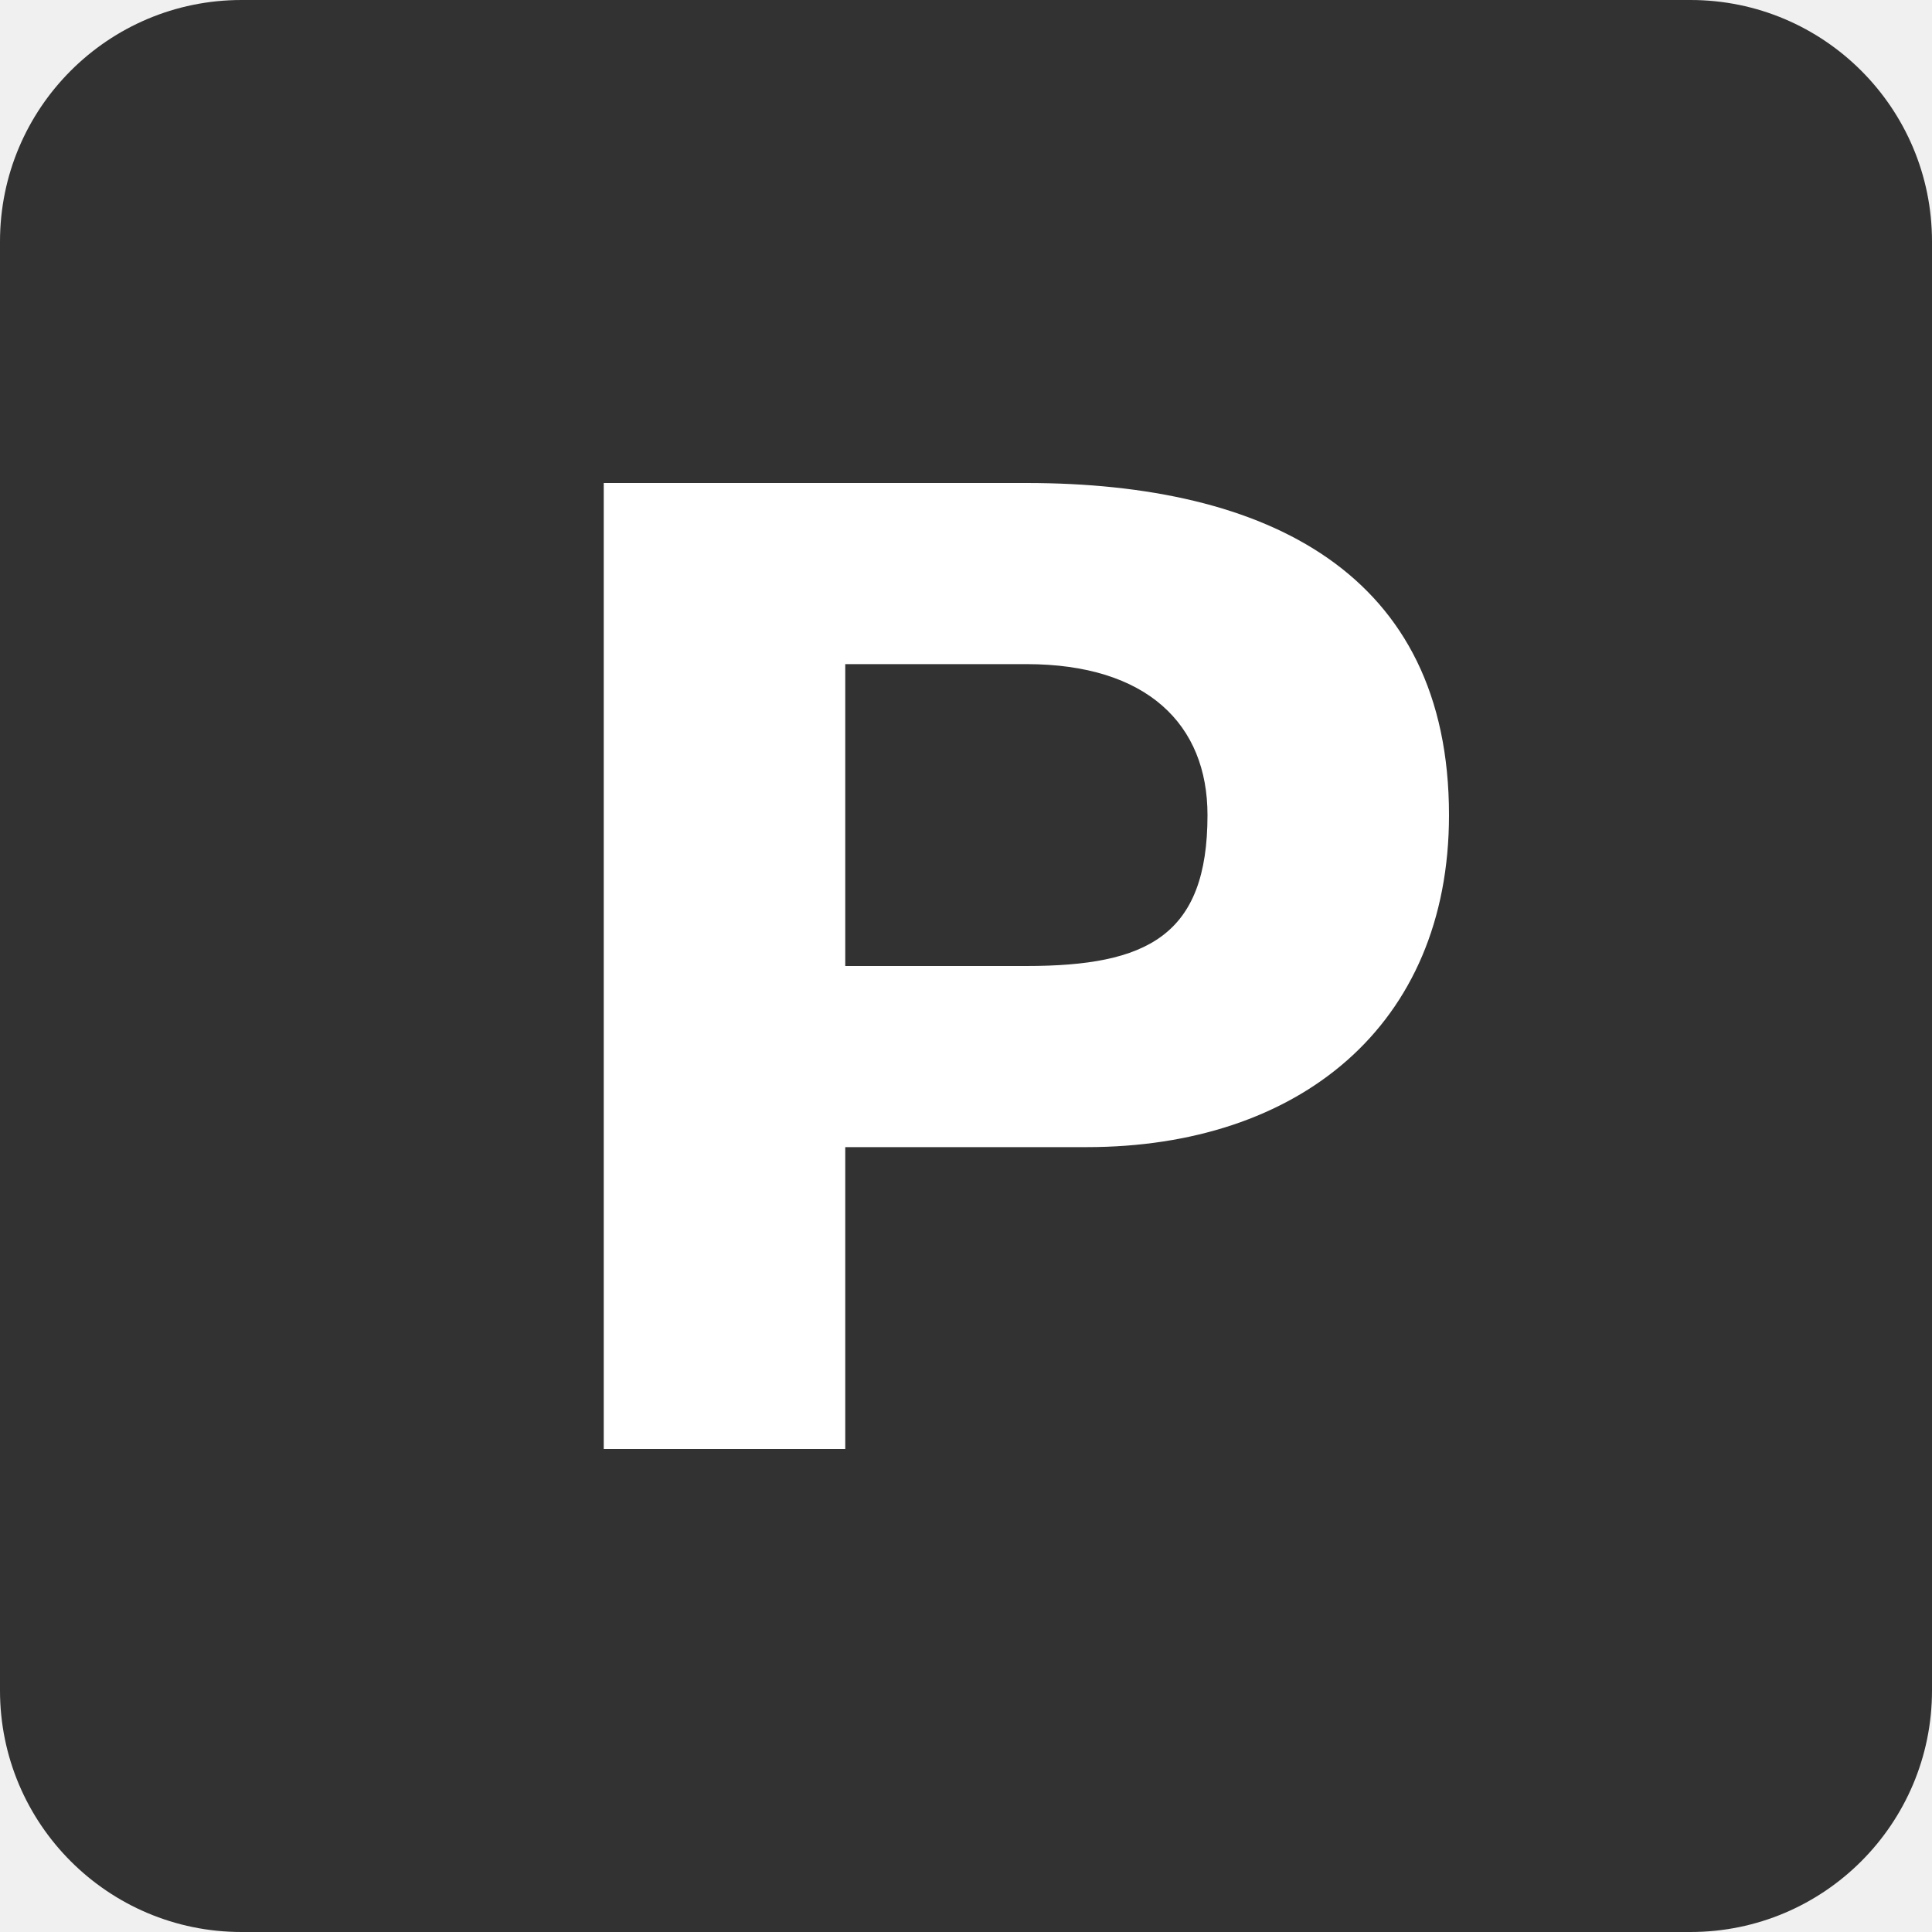
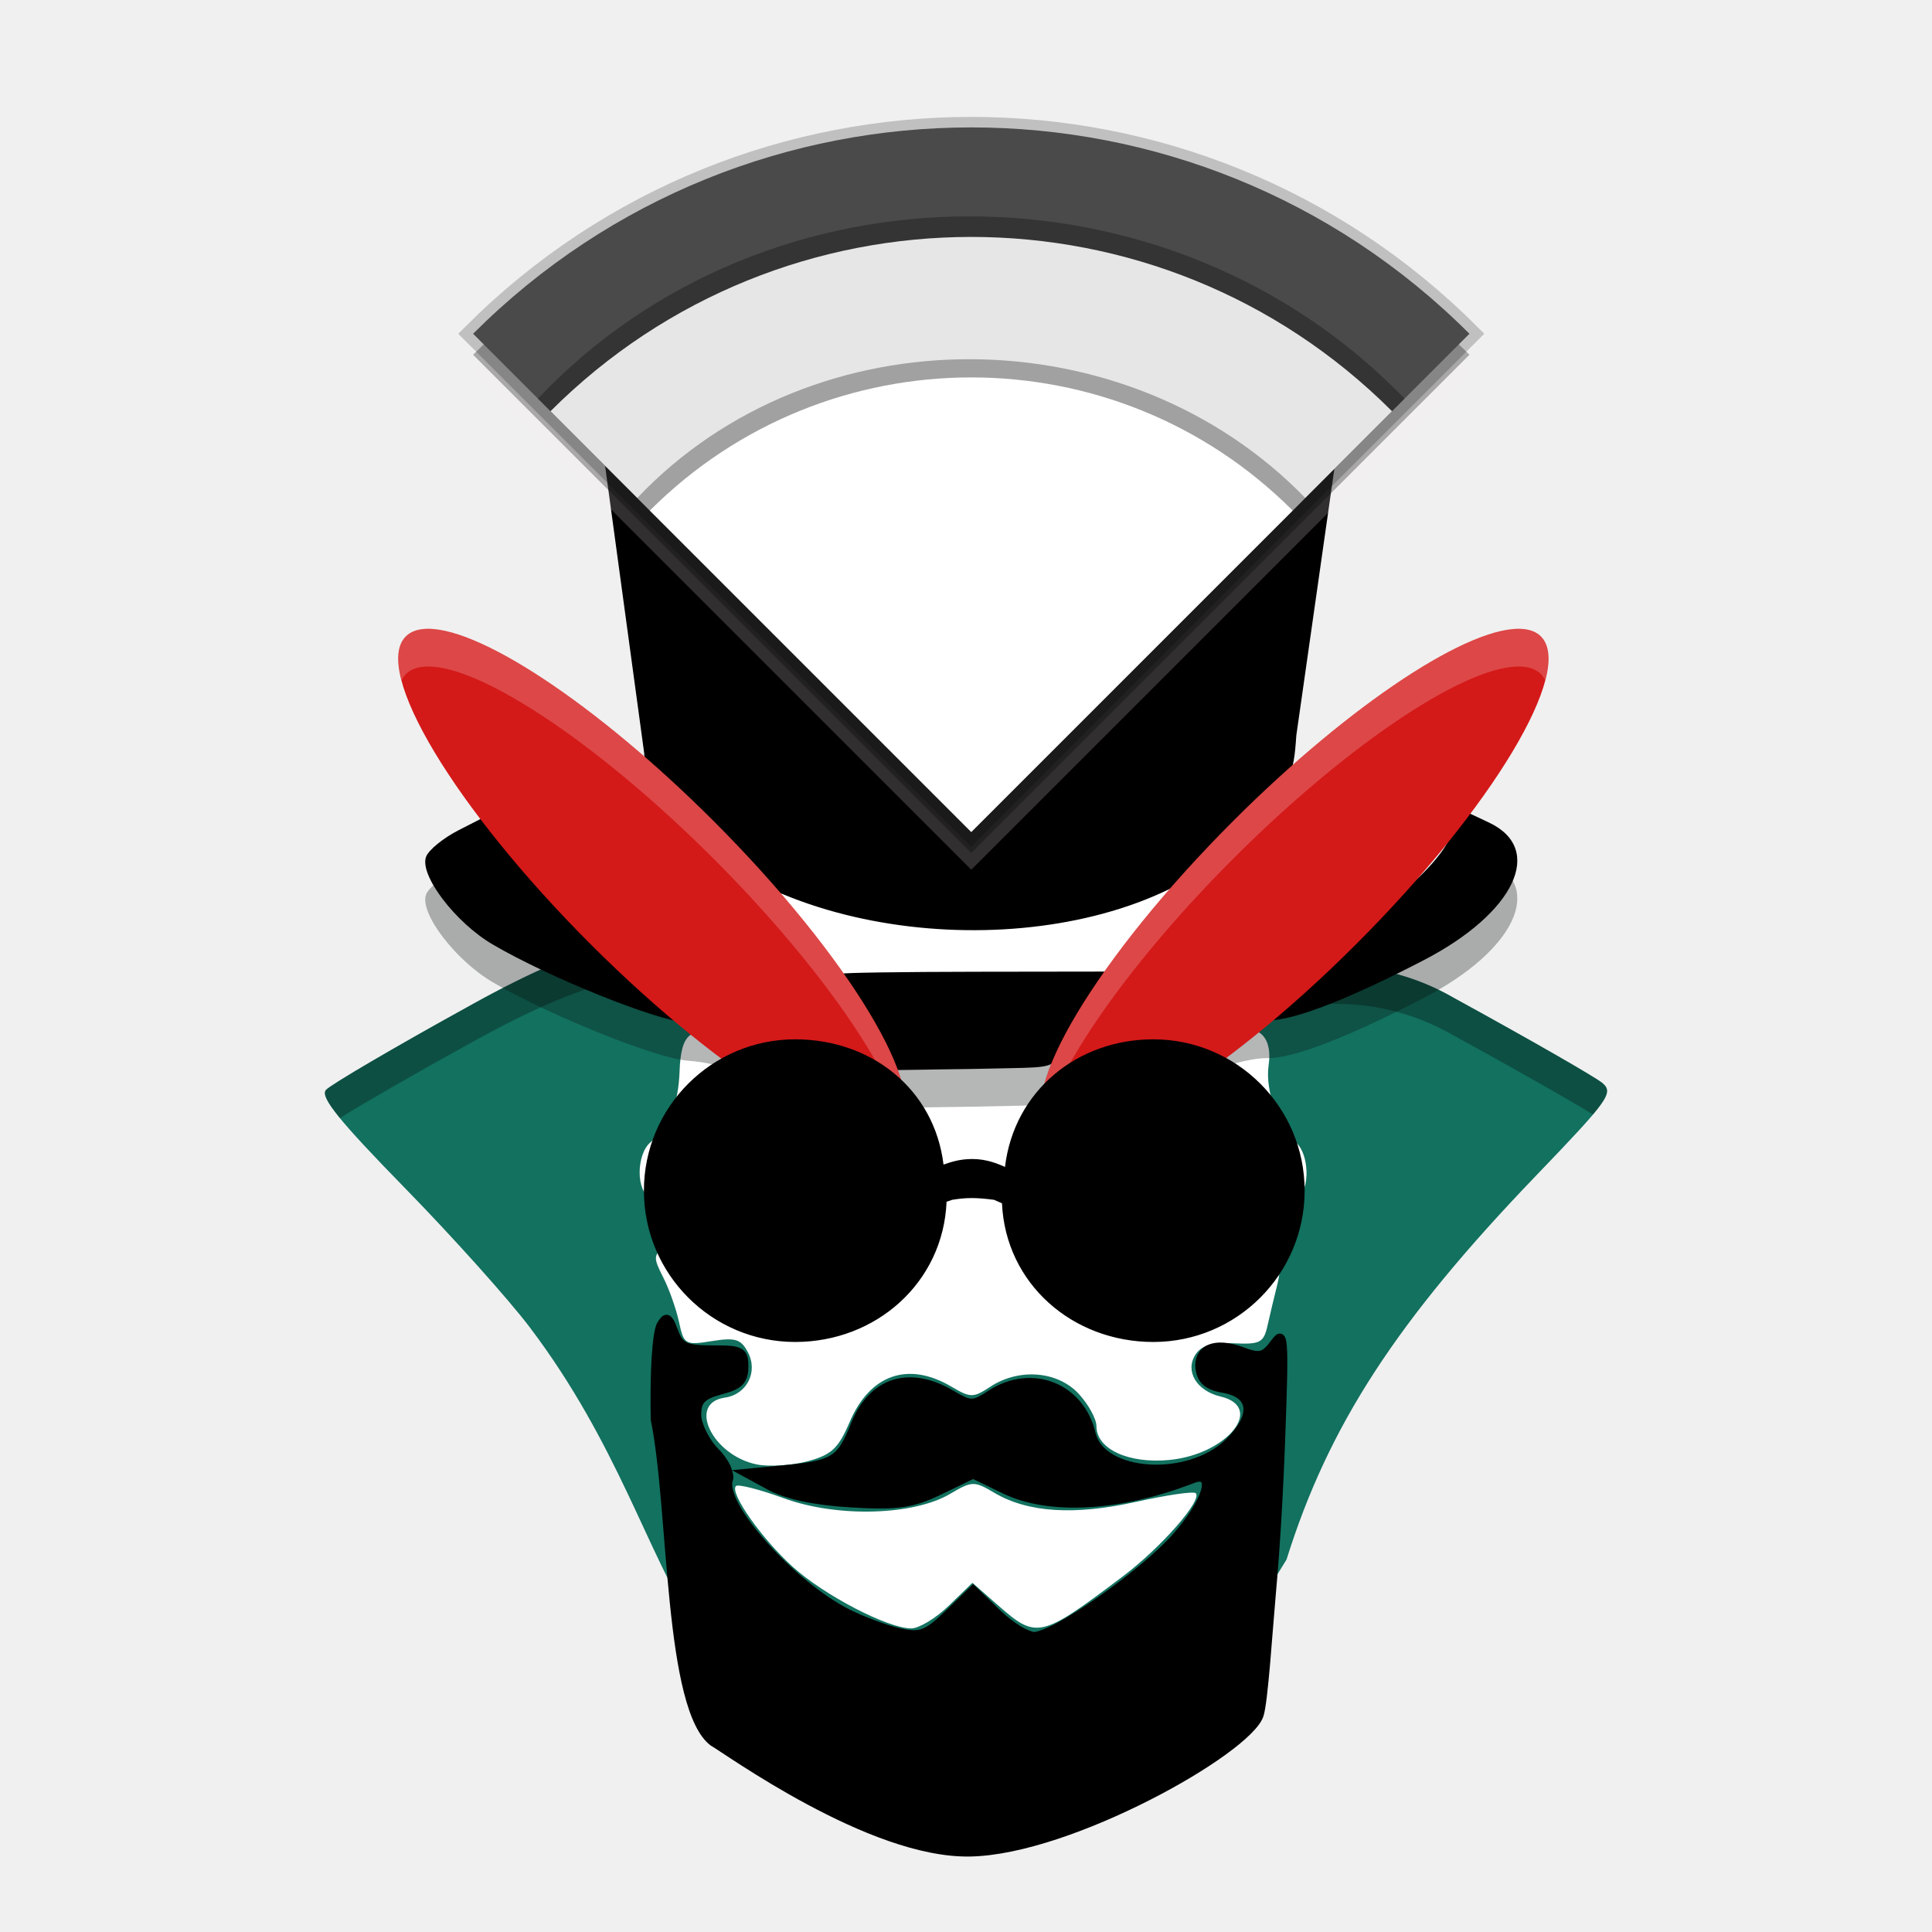
- <svg xmlns="http://www.w3.org/2000/svg" viewBox="0 0 64 64">
-   <rect width="64" height="64" rx="8" ry="8" fill="#323232" />
-   <path d="M20 16h14c8 0 14 3 14 11 0 7-5 11-12 11h-8v10h-8V16zm14 16c4 0 6-1 6-5 0-3-2-5-6-5h-6v10h6z" fill="#fff" />
+ <svg xmlns="http://www.w3.org/2000/svg" version="1.1" viewBox="0 0 512 512">
+   <g transform="translate(-299.24 294.62)">
+     <rect x="468.6" y="-84.335" width="163.39" height="60.644" rx="5.41" ry="5.41" fill="#fff" style="paint-order:normal" />
+     <path d="m486.49-23.868c-0.273-0.009-0.546-0.004-0.82 0.02-0.73 0.065-1.46 0.253-2.18 0.591-2.881 1.353-4.027 4.279-4.472 7.308-0.216 1.468-0.324 2.758 0.053 4.241 0.071 0.279 0.197 0.575 0.346 0.873-0.347 8.769-2.748 14.658-7.649 18.726-3.93 3.262-3.901 13.317 0.042 14.831 1.667 0.64 3.847 3.315 4.847 5.945 1.405 3.696 1.105 5.304-1.332 7.086-2.843 2.079-2.872 2.858-0.276 7.934 0.82 1.604 1.718 3.808 2.504 6.041-0.771 1.623-1.411 3.305-1.915 5.03-0.343 0.184-0.713 0.628-1.16 1.335-2.808 4.44-2.095 43.677 1.065 58.593 1.568 7.402 2.88 17.349 2.918 22.108 0.08 10.124 3.174 16.561 9.682 20.134 3.603 1.978 41.756 29.806 68.301 29.295 26.544-0.511 73.597-26.985 76.75-36.482 2.282-6.875 4.612-32.799 5.742-63.893 0.773-21.268 0.824-26.741-0.617-26.138-0.06-2.755-0.726-5.464-1.949-7.934 0.548-2.314 1.065-4.577 1.546-6.486 0.824-3.273 0.704-7.372-0.268-9.108-1.946-3.478 1.007-10.8 5.404-13.397 3.548-2.095 3.292-11.838-0.391-14.895-3.864-3.207-6.964-10.829-7.263-17.027 0.254-0.742 0.307-1.299 0.349-1.856 0.088-1.18 0.056-2.429 0.056-4.098 0-1.727-0.153-3.262-0.665-4.74-0.512-1.478-1.539-3.019-3.151-3.858-41.924-11.233-109.2-9.902-145.5-0.177z" color="#000000" color-rendering="auto" dominant-baseline="auto" fill="#fff" image-rendering="auto" shape-rendering="auto" solid-color="#000000" style="font-feature-settings:normal;font-variant-alternates:normal;font-variant-caps:normal;font-variant-ligatures:normal;font-variant-numeric:normal;font-variant-position:normal;isolation:auto;mix-blend-mode:normal;shape-padding:0;text-decoration-color:#000000;text-decoration-line:none;text-decoration-style:solid;text-indent:0;text-orientation:mixed;text-transform:none;white-space:normal" />
+     <g stroke-width="1.923">
+       <path d="m424.26-28.393c-20.136 11.103-37.535 21.289-38.662 22.637-1.554 1.859 3.505 8.133 20.925 25.955 12.636 12.927 27.548 29.559 33.136 36.961 46.67 61.706 30.999 116.01 117.43 102.86 76.494-9e-3 38.583 29.893 83.092-41.335 11.104-35.493 29.179-63.309 66.104-101.72 19.292-20.068 20.662-21.979 17.593-24.583-1.83-1.553-19.548-11.71-39.375-22.57-28.647-16.54-60.033-5.789-70.726 7.674-1.955 3.163 4.683 4.278 10.679 1.794 7.707-3.192 12.182 0.271 10.975 8.494-0.951 6.482 2.568 16.473 7.142 20.269 3.683 3.057 3.939 12.8 0.391 14.895-4.397 2.597-7.351 9.919-5.404 13.397 0.972 1.736 1.092 5.835 0.268 9.108-0.824 3.273-2.018 8.275-2.653 11.119-1.043 4.667-1.924 5.135-9.052 4.807-5.691-0.262-8.506 0.575-10.077 2.999-2.83 4.368 0.294 9.602 6.624 11.096 11.902 2.81 1.812 15.344-13.538 16.819-10.834 1.041-19.32-2.883-19.32-8.933 0-1.936-2.121-5.809-4.715-8.607-5.592-6.034-15.795-6.855-23.386-1.881-4.569 2.994-5.253 2.994-10.322 0-11.454-6.766-21.56-3.27-26.958 9.322-3.03 7.068-4.811 8.736-11.15 10.443-4.149 1.117-10.195 1.502-13.437 0.853-11.816-2.363-18.531-16.284-8.542-17.709 5.889-0.84 8.921-6.844 6.109-12.099-1.832-3.422-3.33-3.878-9.527-2.887-7.075 1.131-7.405 0.94-8.7-5.069-0.74-3.436-2.641-8.781-4.224-11.876-2.595-5.076-2.567-5.855 0.276-7.934 2.437-1.782 2.737-3.389 1.332-7.086-1-2.63-3.18-5.306-4.847-5.945-3.944-1.513-3.972-11.569-0.042-14.831 4.924-4.087 7.328-10.007 7.657-18.847 0.372-9.984 2.932-12.02 11.713-9.325 5.022 1.541 7.128 1.428 8.928-0.482 1.58-1.676 1.684-2.753 0.313-3.264-19.179-11.912-13.333-39.257-76.034-4.523zm131.71 42.374c-3.425 0.092-6.658 0.82-8.066 2.228-4.826 4.826-2.657 7.409 5.173 6.156 4.115-0.658 9.091-0.286 11.057 0.825 4.38 2.478 6.172-2.115 2.535-6.497-1.574-1.897-6.296-2.83-10.699-2.712zm12.304 14.341 1.143 6.41c1.651 9.258 8.279 17.543 17.326 21.652 10.502 4.77 18.059 4.567 28.112-0.749 8.408-4.446 13.809-11.233 6.466-8.125-6.802 2.878-25.584 3.453-31.588 0.966-3.212-1.331-9.355-6.408-13.651-11.285zm-23.465 1.893c-0.888 0.117-2.787 2.25-6.838 6.976-4.181 4.877-10.227 9.954-13.439 11.285-6.003 2.487-24.786 1.913-31.588-0.966-7.343-3.107-1.944 3.679 6.463 8.125 4.588 2.426 11.052 4.41 14.363 4.41 14.105 0 31.842-14.897 31.813-26.718-6e-3 -2.074-0.084-3.203-0.774-3.112zm12.259 68.439c1.527-0.034 3.004 0.751 5.675 2.329 8.908 5.262 21.197 6.043 37.612 2.391 8.12-1.807 15.215-2.834 15.766-2.284 1.829 1.829-9.104 14.325-19.216 21.964-21.82 16.485-22.93 16.748-33.072 7.843l-6.894-6.052-6.241 6.052c-3.434 3.328-7.933 6.043-9.998 6.032-6.223-0.031-23.01-8.762-31.376-16.32-8.208-7.415-16.812-19.653-15.053-21.412 0.562-0.562 6.285 0.896 12.718 3.241 14.115 5.147 34.281 4.601 44.092-1.194 2.882-1.702 4.46-2.557 5.987-2.591z" fill="#12715f" />
+       <path d="m687.25-69.734-4.123 7.886c-5.149 9.844-23.956 24.313-47.739 36.724-20.423 10.658-22.84 12.311-21.401 14.639 1.342 2.172 1.092 2.2 8.899-1.062 3.64-1.521 9.153-2.717 12.251-2.659 6.705 0.126 21.327-5.514 41.504-16.005 24.105-12.534 32.069-29.429 17.171-36.437zm-259.04 1.329-7.398 3.777c-4.069 2.076-7.963 5.242-8.652 7.038-1.856 4.835 7.726 17.449 17.689 23.288 14.959 8.766 43.381 20.188 51.704 20.779 4.428 0.314 9.619 1.484 11.536 2.597 3.913 2.272 6.77 1.899 7.739-1.008 0.358-1.073-1.751-3.022-4.686-4.332-27.171-12.116-59.04-34.94-65.073-46.607zm165.25 41.261-35.466 0.048c-19.506 0.027-35.468 0.259-35.468 0.515-7.2e-4 0.256-9.563 5.398-4.578 12.327l9.803 13.337 29.829-0.434c31.013-0.795 15.317 1.724 31.174-19.497z" fill="#060a0a" opacity=".3" />
+       <path transform="translate(299.24 -294.62)" d="m170.41 249.23c-9.171 0.045-22.849 4.51-45.383 16.992-20.136 11.103-37.535 21.291-38.662 22.639-0.802 0.959 0.208 3.138 3.721 7.432 6.326-3.96 19.864-11.757 34.941-20.07 54.099-29.968 57.178-13.727 69.32-1.055 3.253 0.738 4.941 0.39 6.4-1.158 1.58-1.676 1.684-2.753 0.312-3.264-12.286-7.631-14.303-21.596-30.65-21.516zm182.71 6.809c-17.129 0.295-31.893 7.65-38.576 16.064-1.737 2.811 3.31 3.998 8.664 2.486 14.418-9.141 39.112-13.409 62.061-0.16 16.369 8.966 31.15 17.372 36.891 20.934 4.555-5.412 4.365-6.768 2.484-8.363-1.83-1.553-19.548-11.711-39.375-22.57-10.743-6.202-21.871-8.568-32.148-8.391z" opacity=".3" />
+     </g>
+     <path d="m469.98-94.86c-0.504 1.315 7.002 17.017 16.684 25.971 38.696 28.922 110.44 27.421 141.15-3.047 13.76-13.76 14.276-17.74 14.963-27.774l14.419-101.04h-201.63zm217.27 15.126-4.123 7.886c-5.149 9.844-23.956 24.313-47.739 36.724-20.423 10.658-22.84 12.311-21.401 14.639 1.342 2.172 1.092 2.2 8.899-1.062 3.64-1.521 9.153-2.717 12.251-2.659 6.705 0.126 21.327-5.514 41.504-16.005 24.105-12.534 32.069-29.429 17.171-36.437zm-259.04 1.329-7.398 3.777c-4.069 2.076-7.963 5.242-8.652 7.038-1.856 4.835 7.726 17.449 17.689 23.288 14.959 8.766 43.381 20.188 51.704 20.779 4.428 0.314 9.619 1.484 11.536 2.597 3.913 2.272 6.77 1.899 7.739-1.008 0.358-1.073-1.751-3.022-4.686-4.332-27.171-12.116-59.04-34.94-65.073-46.607zm165.25 41.261-35.466 0.048c-19.506 0.027-35.468 0.259-35.468 0.515-7.2e-4 0.256-9.563 5.398-4.578 12.327l9.803 13.337 29.829-0.434c31.013-0.795 15.317 1.724 31.174-19.497z" stroke-width="1.923" />
+     <path d="m556.64-250.85c-47.782 0-95.567 18.229-132.02 54.686l20.521 20.52-4e-3 4e-3 26.328 26.326 85.176 85.176v0.002h2e-3l85.178-85.178c-6.5e-4 -6.6e-4 -1e-3 -1e-3 -2e-3 -2e-3l26.324-26.324c-9.9e-4 -9.8e-4 -3e-3 -9.7e-4 -4e-3 -2e-3l20.521-20.521c-36.454-36.457-84.235-54.686-132.02-54.686z" fill="#f5ebeb" opacity=".2" stroke-width=".742" />
+     <path d="m411.33-127.91a92.257 23.064 45 0 0-4.54 1.94 92.257 23.064 45 0 0 48.927 81.543 92.257 23.064 45 0 0 81.543 48.927 92.257 23.064 45 0 0-48.927-81.546 92.257 23.064 45 0 0-77.003-50.865zm291.72 0a23.064 92.257 45 0 0-77.006 50.865 23.064 92.257 45 0 0-48.925 81.546 23.064 92.257 45 0 0 81.543-48.927 23.064 92.257 45 0 0 48.927-81.543 23.064 92.257 45 0 0-4.54-1.94z" fill="#d41919" style="paint-order:normal" />
+     <g transform="matrix(.74177 0 0 .74177 414.33 -319.06)">
+       <path d="m13.863 159.69c98.297-98.297 257.67-98.297 355.96 0l-177.98 177.98z" opacity=".3" />
+       <path d="m13.863 152.19c98.297-98.297 257.67-98.297 355.96 0l-177.98 177.98z" fill="#4a4a4a" opacity=".2" stroke="#000" stroke-width="7.5" />
+       <path d="m13.863 152.19c98.297-98.297 257.67-98.297 355.96 0l-177.98 177.98z" fill="#4a4a4a" />
+       <path d="m37.023 175.36c81.983-86.649 225.49-86.981 309.64 0l-154.82 154.82z" opacity=".3" />
+       <path d="m41.523 179.86c83.02-83.02 217.62-83.02 300.64 0l-150.32 150.32z" fill="#e6e6e6" />
+       <path d="m72.516 210.85c63.418-66.8 175.24-65.376 238.66 0l-119.33 119.33z" opacity=".3" />
+       <path d="m77.016 215.35c63.418-63.418 166.24-63.418 229.66 0l-114.83 114.83z" fill="#fff" />
+     </g>
+     <path transform="translate(299.24 -294.62)" d="m114.3 166.66a92.257 23.064 45 0 0-2.199 0.045 92.257 23.064 45 0 0-4.539 1.941 92.257 23.064 45 0 0-1.137 11.705 92.257 23.064 45 0 1 1.137-1.705 92.257 23.064 45 0 1 4.539-1.941 92.257 23.064 45 0 1 77.004 50.865 92.257 23.064 45 0 1 50.062 69.84 92.257 23.064 45 0 0-50.062-79.84 92.257 23.064 45 0 0-74.805-50.91zm289.52 0.045a23.064 92.257 45 0 0-77.006 50.865 23.064 92.257 45 0 0-50.031 79.893 23.064 92.257 45 0 1 50.031-69.893 23.064 92.257 45 0 1 77.006-50.865 23.064 92.257 45 0 1 4.541 1.941 23.064 92.257 45 0 1 1.103 1.648 23.064 92.257 45 0 0-1.103-11.648 23.064 92.257 45 0 0-4.541-1.941z" fill="#fff" opacity=".2" style="paint-order:normal" />
+     <path d="m509.99-19.189c-22.137-4.13e-4 -40.106 17.966-40.105 40.104 1e-3 22.136 17.969 40.102 40.105 40.102 21.476-0.019 39.212-15.772 40.1-37.158 0.452-0.149 0.898-0.295 1.512-0.523 3.954-0.633 6.397-0.584 11.043 2e-3 0.779 0.307 1.438 0.64 2.129 0.928 0.963 21.333 18.695 36.739 40.107 36.752 22.135-0.001 40.1-17.967 40.102-40.102 4e-4 -22.136-17.965-40.102-40.102-40.104-20.298 0.012-36.923 13.817-39.307 33.811-1.741-0.738-4.67-2.094-8.701-2.094-3.539 0-5.967 0.935-7.59 1.478-2.429-19.938-19.056-33.179-39.293-33.195zm-34.381 73.02c-0.529 0.093-0.889 0.391-1.193 0.713-0.305 0.321-0.575 0.706-0.867 1.168-0.534 0.844-0.78 1.981-1.031 3.559-0.251 1.578-0.443 3.557-0.584 5.846-0.281 4.577-0.357 10.382-0.246 16.516 4.919 23.855 3.288 76.916 15.89 86.326 0.343 0.188 1.371 0.856 2.811 1.805 1.439 0.949 3.334 2.201 5.59 3.644 4.511 2.888 10.47 6.548 17.154 10.135 13.37 7.175 29.613 14.097 43.244 13.834 13.593-0.262 32.026-7.071 47.582-14.98 7.778-3.955 14.821-8.191 20.148-12.059 2.664-1.934 4.899-3.773 6.594-5.461 1.695-1.688 2.868-3.194 3.357-4.668 1.227-3.697 2.338-21.838 3.35-33.09s1.877-25.52 2.443-41.082c0.483-13.288 0.696-20.376 0.416-23.861-0.07-0.871-0.163-1.518-0.338-2.055-0.087-0.268-0.193-0.516-0.385-0.758s-0.518-0.481-0.893-0.541c-0.749-0.121-1.196 0.284-1.549 0.623-0.353 0.339-0.677 0.755-1.039 1.248-1.266 1.721-2.051 2.44-2.885 2.647-0.833 0.207-2.105-0.046-4.373-0.902-3.764-1.421-7.026-1.667-9.434-0.646-2.407 1.021-3.716 3.505-3.283 6.547 0.244 1.716 0.93 3.16 2.156 4.18 1.226 1.019 2.888 1.603 5.049 1.973 1.872 0.32 3.232 0.903 4.102 1.607 0.87 0.705 1.286 1.496 1.369 2.494 0.166 1.997-1.29 5.023-4.811 8.396-5.038 4.827-13.165 6.961-20.281 6.481-3.558-0.24-6.851-1.129-9.352-2.572s-4.188-3.39-4.768-5.848c-1.543-6.546-5.78-11.239-11.076-13.307-5.296-2.068-11.635-1.508-17.311 2.211-2.265 1.484-3.413 2.082-4.426 2.082s-2.321-0.621-4.838-2.107c-5.747-3.395-11.318-4.355-16.092-2.848s-8.623 5.46-11.018 11.445c-1.876 4.689-3.139 7.056-5.391 8.482s-5.813 2.037-12.352 2.664l-13.828 1.326c-0.146-0.431-0.254-0.855-0.471-1.303-0.719-1.485-1.84-3.055-3.232-4.447-2.409-2.409-4.445-6.744-4.445-8.871 0-1.812 0.268-2.756 0.98-3.492 0.712-0.736 2.095-1.37 4.518-1.998 2.511-0.651 4.245-1.329 5.42-2.514 1.175-1.185 1.578-2.798 1.578-4.756 0-1.093-0.035-1.993-0.283-2.814-0.248-0.822-0.794-1.563-1.574-1.998-1.561-0.869-3.723-0.875-7.562-0.875-3.568 0-5.632-0.212-6.805-0.76-1.173-0.548-1.724-1.395-2.451-3.348-0.46-1.236-0.837-2.14-1.264-2.816-0.213-0.338-0.438-0.631-0.766-0.867s-0.817-0.384-1.258-0.307zm17.617 41.17 9.598 5.213c4.575 2.486 12.384 4.085 21.908 4.65 12.495 0.741 16.545 0.154 24.045-3.477l8.357-4.045 7.861 3.805c12.241 5.926 31.251 4.777 50.658-2.746 0.691-0.268 1.217-0.362 1.529-0.354 0.312 8e-3 0.374 0.069 0.428 0.129 0.108 0.12 0.283 0.855-0.102 2.17-0.769 2.631-3.348 6.97-7.375 11.545-4.223 4.798-12.249 11.38-19.84 16.697-3.795 2.659-7.489 5.008-10.539 6.68-3.05 1.672-5.607 2.606-6.447 2.606-0.482 0-2.087-0.583-3.801-1.654-1.714-1.071-3.648-2.571-5.338-4.209l-7.035-6.82-7.236 7.014c-2.833 2.746-4.603 4.185-6.182 4.787-1.579 0.602-3.134 0.497-5.889-0.098-3.37-0.728-9.625-3.041-13.598-5.053-7.221-3.656-15.626-10.807-21.836-17.795-3.105-3.494-5.668-6.952-7.275-9.869s-2.107-5.284-1.713-6.311c0.345-0.898 0.159-1.868-0.18-2.865z" color="#000000" color-rendering="auto" dominant-baseline="auto" image-rendering="auto" shape-rendering="auto" solid-color="#000000" style="font-feature-settings:normal;font-variant-alternates:normal;font-variant-caps:normal;font-variant-ligatures:normal;font-variant-numeric:normal;font-variant-position:normal;isolation:auto;mix-blend-mode:normal;shape-padding:0;text-decoration-color:#000000;text-decoration-line:none;text-decoration-style:solid;text-indent:0;text-orientation:mixed;text-transform:none;white-space:normal" />
+   </g>
</svg>
